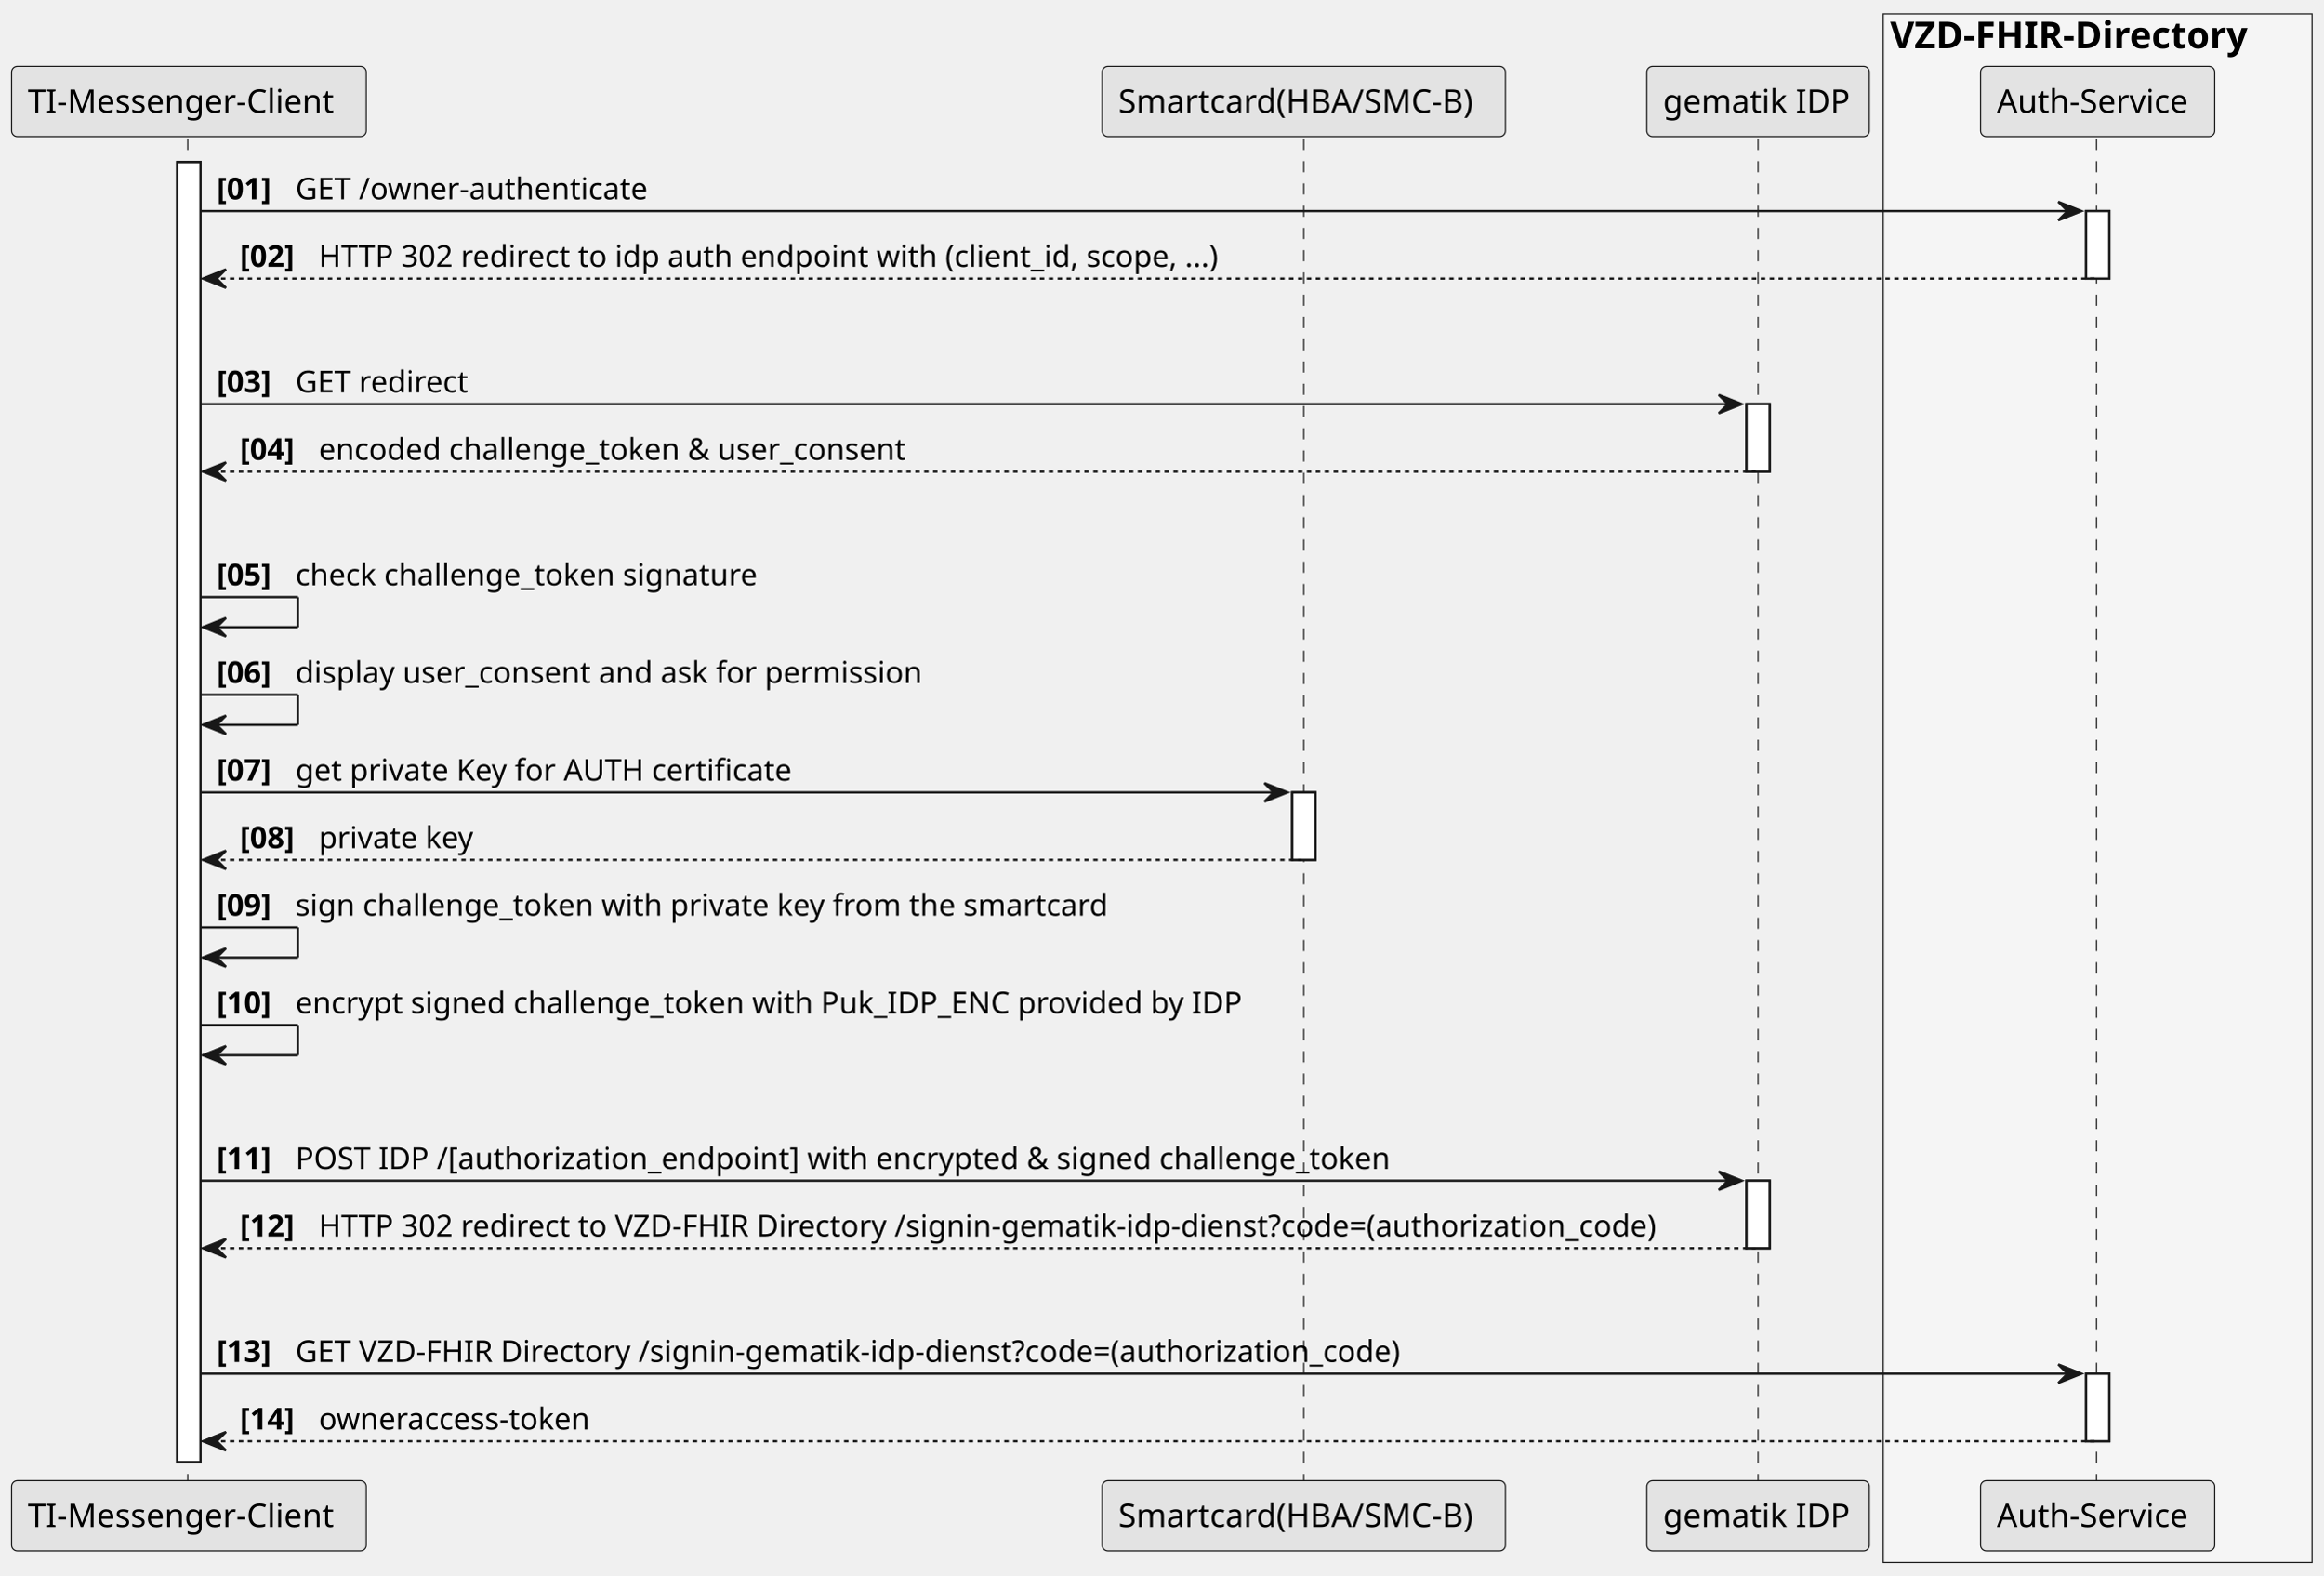
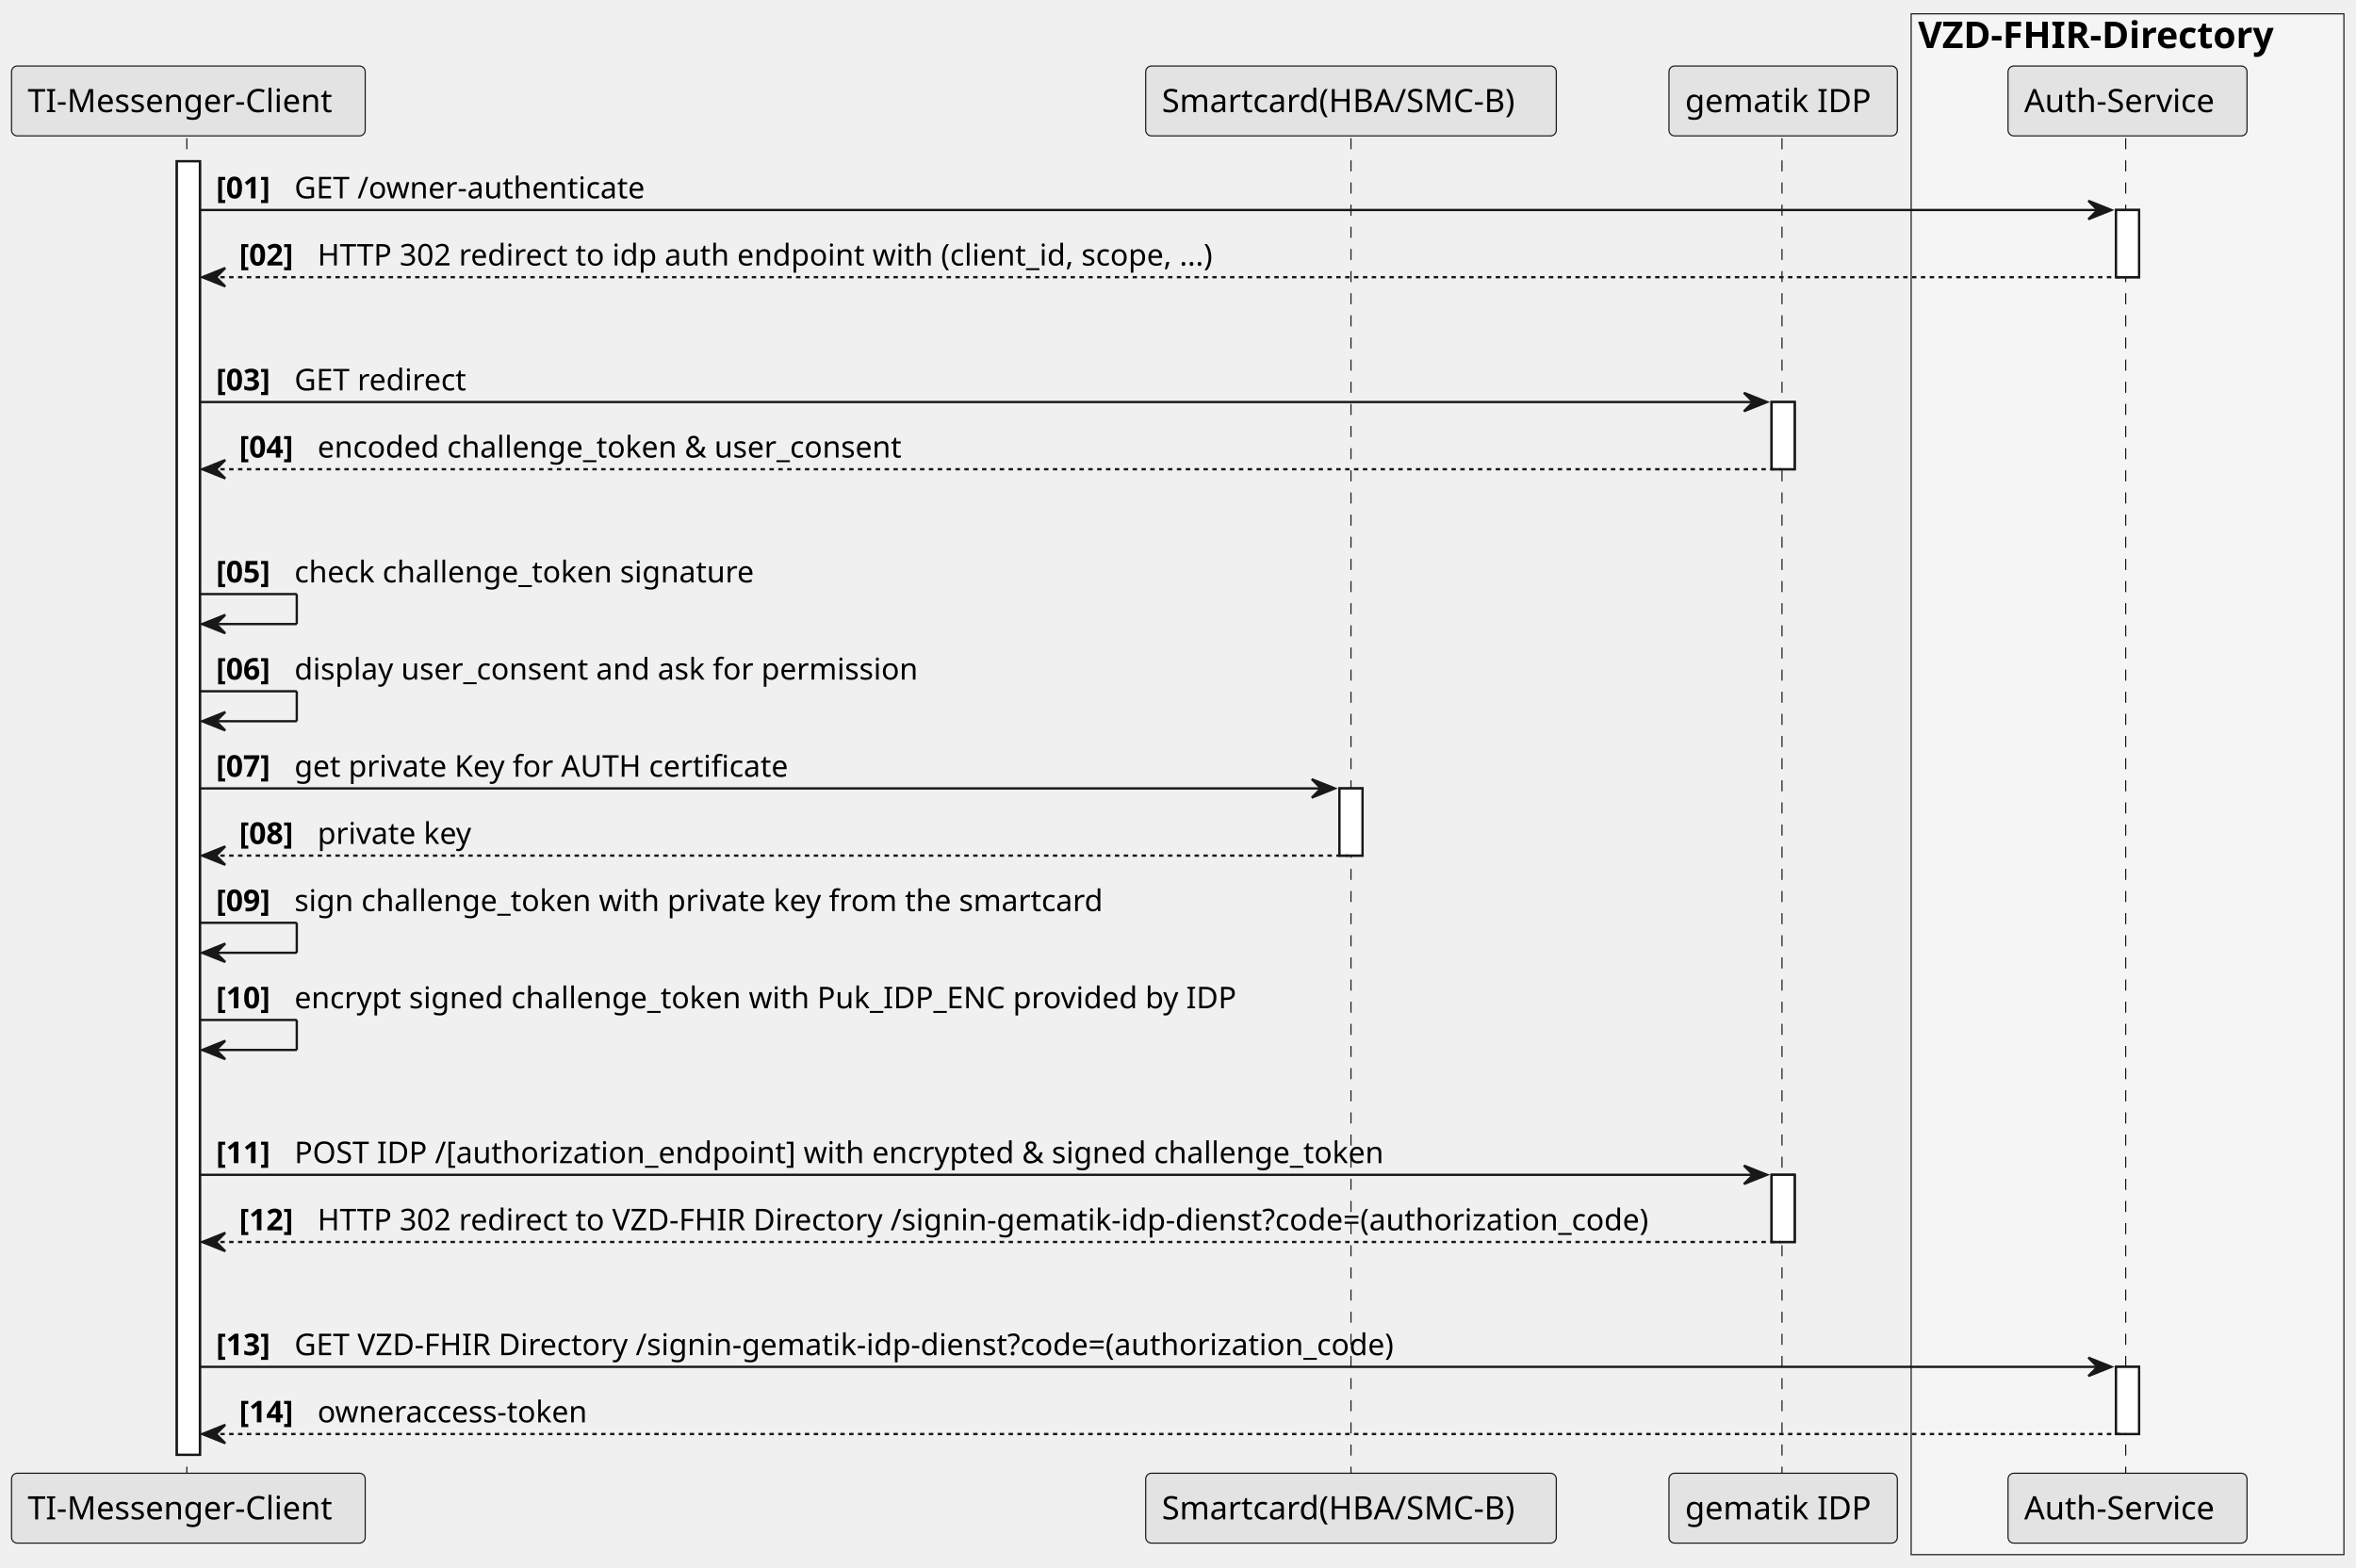
- <svg xmlns="http://www.w3.org/2000/svg" contentStyleType="text/css" height="708.333px" preserveAspectRatio="none" style="width:1044px;height:708px;background:#FFFFFF;" version="1.1" viewBox="0 0 1044 708" width="1044.792px" zoomAndPan="magnify">
+ <svg xmlns="http://www.w3.org/2000/svg" contentStyleType="text/css" height="708.333px" preserveAspectRatio="none" style="width:1064px;height:708px;background:#FFFFFF;" version="1.1" viewBox="0 0 1064 708" width="1064.583px" zoomAndPan="magnify">
  <defs />
  <g>
-     <rect fill="#F5F5F5" height="695.915" style="stroke:#181818;stroke-width:0.521;" width="192.708" x="846.354" y="6.25" />
-     <text fill="#000000" font-family="sans-serif" font-size="16.667" font-weight="bold" lengthAdjust="spacing" textLength="181.25" x="849.479" y="21.72">VZD-FHIR-Directory</text>
-     <text fill="#000000" font-family="sans-serif" font-size="13.542" font-weight="bold" lengthAdjust="spacing" textLength="5.208" x="1030.729" y="22.457"> </text>
-     <rect fill="#FFFFFF" height="584.229" style="stroke:#181818;stroke-width:1.042;" width="10.417" x="79.688" y="72.835" />
-     <rect fill="#FFFFFF" height="30.347" style="stroke:#181818;stroke-width:1.042;" width="10.417" x="580.729" y="356.095" />
-     <rect fill="#FFFFFF" height="30.347" style="stroke:#181818;stroke-width:1.042;" width="10.417" x="784.896" y="181.584" />
-     <rect fill="#FFFFFF" height="30.347" style="stroke:#181818;stroke-width:1.042;" width="10.417" x="784.896" y="530.607" />
-     <rect fill="#FFFFFF" height="30.347" style="stroke:#181818;stroke-width:1.042;" width="10.417" x="937.5" y="94.849" />
-     <rect fill="#FFFFFF" height="30.347" style="stroke:#181818;stroke-width:1.042;" width="10.417" x="937.5" y="617.342" />
+     <rect fill="#F5F5F5" height="695.915" style="stroke:#181818;stroke-width:0.521;" width="195.437" x="863.104" y="6.25" />
+     <text fill="#000000" font-family="sans-serif" font-size="16.667" font-weight="bold" lengthAdjust="spacing" textLength="184.473" x="866.229" y="21.72">VZD-FHIR-Directory</text>
+     <text fill="#000000" font-family="sans-serif" font-size="13.542" font-weight="bold" lengthAdjust="spacing" textLength="4.715" x="1050.701" y="22.457"> </text>
+     <rect fill="#FFFFFF" height="584.229" style="stroke:#181818;stroke-width:1.042;" width="10.417" x="79.863" y="72.835" />
+     <rect fill="#FFFFFF" height="30.347" style="stroke:#181818;stroke-width:1.042;" width="10.417" x="604.916" y="356.095" />
+     <rect fill="#FFFFFF" height="30.347" style="stroke:#181818;stroke-width:1.042;" width="10.417" x="800.08" y="181.584" />
+     <rect fill="#FFFFFF" height="30.347" style="stroke:#181818;stroke-width:1.042;" width="10.417" x="800.08" y="530.607" />
+     <rect fill="#FFFFFF" height="30.347" style="stroke:#181818;stroke-width:1.042;" width="10.417" x="955.614" y="94.849" />
+     <rect fill="#FFFFFF" height="30.347" style="stroke:#181818;stroke-width:1.042;" width="10.417" x="955.614" y="617.342" />
    <line style="stroke:#181818;stroke-width:0.521;stroke-dasharray:5.0,5.0;" x1="84.375" x2="84.375" y1="62.419" y2="666.439" />
-     <line style="stroke:#181818;stroke-width:0.521;stroke-dasharray:5.0,5.0;" x1="585.938" x2="585.938" y1="62.419" y2="666.439" />
-     <line style="stroke:#181818;stroke-width:0.521;stroke-dasharray:5.0,5.0;" x1="790.104" x2="790.104" y1="62.419" y2="666.439" />
-     <line style="stroke:#181818;stroke-width:0.521;stroke-dasharray:5.0,5.0;" x1="942.188" x2="942.188" y1="62.419" y2="666.439" />
-     <rect fill="#E3E3E3" height="31.559" rx="2.604" ry="2.604" style="stroke:#181818;stroke-width:0.521;" width="159.375" x="5.208" y="29.818" />
-     <text fill="#000000" font-family="sans-serif" font-size="14.583" lengthAdjust="spacing" textLength="144.792" x="12.5" y="50.646">TI-Messenger-Client</text>
-     <rect fill="#E3E3E3" height="31.559" rx="2.604" ry="2.604" style="stroke:#181818;stroke-width:0.521;" width="159.375" x="5.208" y="665.397" />
-     <text fill="#000000" font-family="sans-serif" font-size="14.583" lengthAdjust="spacing" textLength="144.792" x="12.5" y="686.225">TI-Messenger-Client</text>
-     <rect fill="#E3E3E3" height="31.559" rx="2.604" ry="2.604" style="stroke:#181818;stroke-width:0.521;" width="181.25" x="495.312" y="29.818" />
-     <text fill="#000000" font-family="sans-serif" font-size="14.583" lengthAdjust="spacing" textLength="166.667" x="502.604" y="50.646">Smartcard(HBA/SMC-B)</text>
-     <rect fill="#E3E3E3" height="31.559" rx="2.604" ry="2.604" style="stroke:#181818;stroke-width:0.521;" width="181.25" x="495.312" y="665.397" />
-     <text fill="#000000" font-family="sans-serif" font-size="14.583" lengthAdjust="spacing" textLength="166.667" x="502.604" y="686.225">Smartcard(HBA/SMC-B)</text>
-     <rect fill="#E3E3E3" height="31.559" rx="2.604" ry="2.604" style="stroke:#181818;stroke-width:0.521;" width="100" x="740.104" y="29.818" />
-     <text fill="#000000" font-family="sans-serif" font-size="14.583" lengthAdjust="spacing" textLength="85.417" x="747.396" y="50.646">gematik IDP</text>
-     <rect fill="#E3E3E3" height="31.559" rx="2.604" ry="2.604" style="stroke:#181818;stroke-width:0.521;" width="100" x="740.104" y="665.397" />
-     <text fill="#000000" font-family="sans-serif" font-size="14.583" lengthAdjust="spacing" textLength="85.417" x="747.396" y="686.225">gematik IDP</text>
-     <rect fill="#E3E3E3" height="31.559" rx="2.604" ry="2.604" style="stroke:#181818;stroke-width:0.521;" width="105.208" x="890.104" y="29.818" />
-     <text fill="#000000" font-family="sans-serif" font-size="14.583" lengthAdjust="spacing" textLength="90.625" x="897.396" y="50.646">Auth-Service</text>
-     <rect fill="#E3E3E3" height="31.559" rx="2.604" ry="2.604" style="stroke:#181818;stroke-width:0.521;" width="105.208" x="890.104" y="665.397" />
-     <text fill="#000000" font-family="sans-serif" font-size="14.583" lengthAdjust="spacing" textLength="90.625" x="897.396" y="686.225">Auth-Service</text>
-     <rect fill="#FFFFFF" height="584.229" style="stroke:#181818;stroke-width:1.042;" width="10.417" x="79.688" y="72.835" />
-     <rect fill="#FFFFFF" height="30.347" style="stroke:#181818;stroke-width:1.042;" width="10.417" x="580.729" y="356.095" />
-     <rect fill="#FFFFFF" height="30.347" style="stroke:#181818;stroke-width:1.042;" width="10.417" x="784.896" y="181.584" />
-     <rect fill="#FFFFFF" height="30.347" style="stroke:#181818;stroke-width:1.042;" width="10.417" x="784.896" y="530.607" />
-     <rect fill="#FFFFFF" height="30.347" style="stroke:#181818;stroke-width:1.042;" width="10.417" x="937.5" y="94.849" />
-     <rect fill="#FFFFFF" height="30.347" style="stroke:#181818;stroke-width:1.042;" width="10.417" x="937.5" y="617.342" />
-     <polygon fill="#181818" points="925,90.682,935.417,94.849,925,99.015,929.167,94.849" style="stroke:#181818;stroke-width:1.042;" />
-     <line style="stroke:#181818;stroke-width:1.042;" x1="90.104" x2="931.25" y1="94.849" y2="94.849" />
-     <text fill="#000000" font-family="sans-serif" font-size="13.542" font-weight="bold" lengthAdjust="spacing" textLength="31.25" x="97.396" y="89.572">[01]</text>
-     <text fill="#000000" font-family="sans-serif" font-size="13.542" lengthAdjust="spacing" textLength="163.542" x="132.812" y="89.572">GET /owner-authenticate</text>
-     <polygon fill="#181818" points="101.562,121.029,91.146,125.195,101.562,129.362,97.396,125.195" style="stroke:#181818;stroke-width:1.042;" />
-     <line style="stroke:#181818;stroke-width:1.042;stroke-dasharray:2.0,2.0;" x1="95.312" x2="941.667" y1="125.195" y2="125.195" />
-     <text fill="#000000" font-family="sans-serif" font-size="13.542" font-weight="bold" lengthAdjust="spacing" textLength="31.25" x="107.812" y="119.918">[02]</text>
-     <text fill="#000000" font-family="sans-serif" font-size="13.542" lengthAdjust="spacing" textLength="423.958" x="143.229" y="119.918">HTTP 302 redirect to idp auth endpoint with (client_id, scope, ...)</text>
-     <polygon fill="#181818" points="772.396,177.417,782.812,181.584,772.396,185.75,776.562,181.584" style="stroke:#181818;stroke-width:1.042;" />
-     <line style="stroke:#181818;stroke-width:1.042;" x1="90.104" x2="778.646" y1="181.584" y2="181.584" />
-     <text fill="#000000" font-family="sans-serif" font-size="13.542" font-weight="bold" lengthAdjust="spacing" textLength="31.25" x="97.396" y="176.307">[03]</text>
-     <text fill="#000000" font-family="sans-serif" font-size="13.542" lengthAdjust="spacing" textLength="81.25" x="132.812" y="176.307">GET redirect</text>
-     <polygon fill="#181818" points="101.562,207.764,91.146,211.93,101.562,216.097,97.396,211.93" style="stroke:#181818;stroke-width:1.042;" />
-     <line style="stroke:#181818;stroke-width:1.042;stroke-dasharray:2.0,2.0;" x1="95.312" x2="789.062" y1="211.93" y2="211.93" />
-     <text fill="#000000" font-family="sans-serif" font-size="13.542" font-weight="bold" lengthAdjust="spacing" textLength="31.25" x="107.812" y="206.653">[04]</text>
-     <text fill="#000000" font-family="sans-serif" font-size="13.542" lengthAdjust="spacing" textLength="279.167" x="143.229" y="206.653">encoded challenge_token &amp; user_consent</text>
-     <line style="stroke:#181818;stroke-width:1.042;" x1="90.104" x2="133.854" y1="268.319" y2="268.319" />
-     <line style="stroke:#181818;stroke-width:1.042;" x1="133.854" x2="133.854" y1="268.319" y2="281.86" />
-     <line style="stroke:#181818;stroke-width:1.042;" x1="91.146" x2="133.854" y1="281.86" y2="281.86" />
-     <polygon fill="#181818" points="101.562,277.694,91.146,281.86,101.562,286.027,97.396,281.86" style="stroke:#181818;stroke-width:1.042;" />
-     <text fill="#000000" font-family="sans-serif" font-size="13.542" font-weight="bold" lengthAdjust="spacing" textLength="31.25" x="97.396" y="263.042">[05]</text>
-     <text fill="#000000" font-family="sans-serif" font-size="13.542" lengthAdjust="spacing" textLength="217.708" x="132.812" y="263.042">check challenge_token signature</text>
-     <line style="stroke:#181818;stroke-width:1.042;" x1="90.104" x2="133.854" y1="312.207" y2="312.207" />
-     <line style="stroke:#181818;stroke-width:1.042;" x1="133.854" x2="133.854" y1="312.207" y2="325.749" />
-     <line style="stroke:#181818;stroke-width:1.042;" x1="91.146" x2="133.854" y1="325.749" y2="325.749" />
-     <polygon fill="#181818" points="101.562,321.582,91.146,325.749,101.562,329.915,97.396,325.749" style="stroke:#181818;stroke-width:1.042;" />
-     <text fill="#000000" font-family="sans-serif" font-size="13.542" font-weight="bold" lengthAdjust="spacing" textLength="31.25" x="97.396" y="306.93">[06]</text>
-     <text fill="#000000" font-family="sans-serif" font-size="13.542" lengthAdjust="spacing" textLength="294.792" x="132.812" y="306.93">display user_consent and ask for permission</text>
-     <polygon fill="#181818" points="568.229,351.929,578.646,356.095,568.229,360.262,572.396,356.095" style="stroke:#181818;stroke-width:1.042;" />
-     <line style="stroke:#181818;stroke-width:1.042;" x1="90.104" x2="574.479" y1="356.095" y2="356.095" />
-     <text fill="#000000" font-family="sans-serif" font-size="13.542" font-weight="bold" lengthAdjust="spacing" textLength="31.25" x="97.396" y="350.818">[07]</text>
-     <text fill="#000000" font-family="sans-serif" font-size="13.542" lengthAdjust="spacing" textLength="233.333" x="132.812" y="350.818">get private Key for AUTH certificate</text>
-     <polygon fill="#181818" points="101.562,382.275,91.146,386.442,101.562,390.609,97.396,386.442" style="stroke:#181818;stroke-width:1.042;" />
-     <line style="stroke:#181818;stroke-width:1.042;stroke-dasharray:2.0,2.0;" x1="95.312" x2="584.896" y1="386.442" y2="386.442" />
-     <text fill="#000000" font-family="sans-serif" font-size="13.542" font-weight="bold" lengthAdjust="spacing" textLength="31.25" x="107.812" y="381.165">[08]</text>
-     <text fill="#000000" font-family="sans-serif" font-size="13.542" lengthAdjust="spacing" textLength="72.917" x="143.229" y="381.165">private key</text>
-     <line style="stroke:#181818;stroke-width:1.042;" x1="90.104" x2="133.854" y1="416.789" y2="416.789" />
-     <line style="stroke:#181818;stroke-width:1.042;" x1="133.854" x2="133.854" y1="416.789" y2="430.33" />
-     <line style="stroke:#181818;stroke-width:1.042;" x1="91.146" x2="133.854" y1="430.33" y2="430.33" />
-     <polygon fill="#181818" points="101.562,426.164,91.146,430.33,101.562,434.497,97.396,430.33" style="stroke:#181818;stroke-width:1.042;" />
-     <text fill="#000000" font-family="sans-serif" font-size="13.542" font-weight="bold" lengthAdjust="spacing" textLength="31.25" x="97.396" y="411.512">[09]</text>
-     <text fill="#000000" font-family="sans-serif" font-size="13.542" lengthAdjust="spacing" textLength="381.25" x="132.812" y="411.512">sign challenge_token with private key from the smartcard</text>
-     <line style="stroke:#181818;stroke-width:1.042;" x1="90.104" x2="133.854" y1="460.677" y2="460.677" />
-     <line style="stroke:#181818;stroke-width:1.042;" x1="133.854" x2="133.854" y1="460.677" y2="474.219" />
-     <line style="stroke:#181818;stroke-width:1.042;" x1="91.146" x2="133.854" y1="474.219" y2="474.219" />
-     <polygon fill="#181818" points="101.562,470.052,91.146,474.219,101.562,478.385,97.396,474.219" style="stroke:#181818;stroke-width:1.042;" />
-     <text fill="#000000" font-family="sans-serif" font-size="13.542" font-weight="bold" lengthAdjust="spacing" textLength="31.25" x="97.396" y="455.4">[10]</text>
-     <text fill="#000000" font-family="sans-serif" font-size="13.542" lengthAdjust="spacing" textLength="440.625" x="132.812" y="455.4">encrypt signed challenge_token with Puk_IDP_ENC provided by IDP</text>
-     <polygon fill="#181818" points="772.396,526.44,782.812,530.607,772.396,534.774,776.562,530.607" style="stroke:#181818;stroke-width:1.042;" />
-     <line style="stroke:#181818;stroke-width:1.042;" x1="90.104" x2="778.646" y1="530.607" y2="530.607" />
-     <text fill="#000000" font-family="sans-serif" font-size="13.542" font-weight="bold" lengthAdjust="spacing" textLength="31.25" x="97.396" y="525.33">[11]</text>
-     <text fill="#000000" font-family="sans-serif" font-size="13.542" lengthAdjust="spacing" textLength="510.417" x="132.812" y="525.33">POST IDP /[authorization_endpoint] with encrypted &amp; signed challenge_token</text>
-     <polygon fill="#181818" points="101.562,556.787,91.146,560.954,101.562,565.12,97.396,560.954" style="stroke:#181818;stroke-width:1.042;" />
-     <line style="stroke:#181818;stroke-width:1.042;stroke-dasharray:2.0,2.0;" x1="95.312" x2="789.062" y1="560.954" y2="560.954" />
-     <text fill="#000000" font-family="sans-serif" font-size="13.542" font-weight="bold" lengthAdjust="spacing" textLength="31.25" x="107.812" y="555.677">[12]</text>
-     <text fill="#000000" font-family="sans-serif" font-size="13.542" lengthAdjust="spacing" textLength="634.375" x="143.229" y="555.677">HTTP 302 redirect to VZD-FHIR Directory /signin-gematik-idp-dienst?code=(authorization_code)</text>
-     <polygon fill="#181818" points="925,613.176,935.417,617.342,925,621.509,929.167,617.342" style="stroke:#181818;stroke-width:1.042;" />
-     <line style="stroke:#181818;stroke-width:1.042;" x1="90.104" x2="931.25" y1="617.342" y2="617.342" />
-     <text fill="#000000" font-family="sans-serif" font-size="13.542" font-weight="bold" lengthAdjust="spacing" textLength="31.25" x="97.396" y="612.065">[13]</text>
-     <text fill="#000000" font-family="sans-serif" font-size="13.542" lengthAdjust="spacing" textLength="525" x="132.812" y="612.065">GET VZD-FHIR Directory /signin-gematik-idp-dienst?code=(authorization_code)</text>
-     <polygon fill="#181818" points="101.562,643.522,91.146,647.689,101.562,651.856,97.396,647.689" style="stroke:#181818;stroke-width:1.042;" />
-     <line style="stroke:#181818;stroke-width:1.042;stroke-dasharray:2.0,2.0;" x1="95.312" x2="941.667" y1="647.689" y2="647.689" />
-     <text fill="#000000" font-family="sans-serif" font-size="13.542" font-weight="bold" lengthAdjust="spacing" textLength="31.25" x="107.812" y="642.412">[14]</text>
-     <text fill="#000000" font-family="sans-serif" font-size="13.542" lengthAdjust="spacing" textLength="128.125" x="143.229" y="642.412">owneraccess-token</text>
+     <line style="stroke:#181818;stroke-width:0.521;stroke-dasharray:5.0,5.0;" x1="610.117" x2="610.117" y1="62.419" y2="666.439" />
+     <line style="stroke:#181818;stroke-width:0.521;stroke-dasharray:5.0,5.0;" x1="804.765" x2="804.765" y1="62.419" y2="666.439" />
+     <line style="stroke:#181818;stroke-width:0.521;stroke-dasharray:5.0,5.0;" x1="959.986" x2="959.986" y1="62.419" y2="666.439" />
+     <rect fill="#E3E3E3" height="31.559" rx="2.604" ry="2.604" style="stroke:#181818;stroke-width:0.521;" width="159.726" x="5.208" y="29.818" />
+     <text fill="#000000" font-family="sans-serif" font-size="14.583" lengthAdjust="spacing" textLength="145.143" x="12.5" y="50.646">TI-Messenger-Client</text>
+     <rect fill="#E3E3E3" height="31.559" rx="2.604" ry="2.604" style="stroke:#181818;stroke-width:0.521;" width="159.726" x="5.208" y="665.397" />
+     <text fill="#000000" font-family="sans-serif" font-size="14.583" lengthAdjust="spacing" textLength="145.143" x="12.5" y="686.225">TI-Messenger-Client</text>
+     <rect fill="#E3E3E3" height="31.559" rx="2.604" ry="2.604" style="stroke:#181818;stroke-width:0.521;" width="185.432" x="517.409" y="29.818" />
+     <text fill="#000000" font-family="sans-serif" font-size="14.583" lengthAdjust="spacing" textLength="170.849" x="524.7" y="50.646">Smartcard(HBA/SMC-B)</text>
+     <rect fill="#E3E3E3" height="31.559" rx="2.604" ry="2.604" style="stroke:#181818;stroke-width:0.521;" width="185.432" x="517.409" y="665.397" />
+     <text fill="#000000" font-family="sans-serif" font-size="14.583" lengthAdjust="spacing" textLength="170.849" x="524.7" y="686.225">Smartcard(HBA/SMC-B)</text>
+     <rect fill="#E3E3E3" height="31.559" rx="2.604" ry="2.604" style="stroke:#181818;stroke-width:0.521;" width="103.13" x="753.724" y="29.818" />
+     <text fill="#000000" font-family="sans-serif" font-size="14.583" lengthAdjust="spacing" textLength="88.547" x="761.015" y="50.646">gematik IDP</text>
+     <rect fill="#E3E3E3" height="31.559" rx="2.604" ry="2.604" style="stroke:#181818;stroke-width:0.521;" width="103.13" x="753.724" y="665.397" />
+     <text fill="#000000" font-family="sans-serif" font-size="14.583" lengthAdjust="spacing" textLength="88.547" x="761.015" y="686.225">gematik IDP</text>
+     <rect fill="#E3E3E3" height="31.559" rx="2.604" ry="2.604" style="stroke:#181818;stroke-width:0.521;" width="107.922" x="906.861" y="29.818" />
+     <text fill="#000000" font-family="sans-serif" font-size="14.583" lengthAdjust="spacing" textLength="93.339" x="914.153" y="50.646">Auth-Service</text>
+     <rect fill="#E3E3E3" height="31.559" rx="2.604" ry="2.604" style="stroke:#181818;stroke-width:0.521;" width="107.922" x="906.861" y="665.397" />
+     <text fill="#000000" font-family="sans-serif" font-size="14.583" lengthAdjust="spacing" textLength="93.339" x="914.153" y="686.225">Auth-Service</text>
+     <rect fill="#FFFFFF" height="584.229" style="stroke:#181818;stroke-width:1.042;" width="10.417" x="79.863" y="72.835" />
+     <rect fill="#FFFFFF" height="30.347" style="stroke:#181818;stroke-width:1.042;" width="10.417" x="604.916" y="356.095" />
+     <rect fill="#FFFFFF" height="30.347" style="stroke:#181818;stroke-width:1.042;" width="10.417" x="800.08" y="181.584" />
+     <rect fill="#FFFFFF" height="30.347" style="stroke:#181818;stroke-width:1.042;" width="10.417" x="800.08" y="530.607" />
+     <rect fill="#FFFFFF" height="30.347" style="stroke:#181818;stroke-width:1.042;" width="10.417" x="955.614" y="94.849" />
+     <rect fill="#FFFFFF" height="30.347" style="stroke:#181818;stroke-width:1.042;" width="10.417" x="955.614" y="617.342" />
+     <polygon fill="#181818" points="943.114,90.682,953.531,94.849,943.114,99.015,947.281,94.849" style="stroke:#181818;stroke-width:1.042;" />
+     <line style="stroke:#181818;stroke-width:1.042;" x1="90.28" x2="949.364" y1="94.849" y2="94.849" />
+     <text fill="#000000" font-family="sans-serif" font-size="13.542" font-weight="bold" lengthAdjust="spacing" textLength="31.223" x="97.571" y="89.572">[01]</text>
+     <text fill="#000000" font-family="sans-serif" font-size="13.542" lengthAdjust="spacing" textLength="169.059" x="132.96" y="89.572">GET /owner-authenticate</text>
+     <polygon fill="#181818" points="101.738,121.029,91.321,125.195,101.738,129.362,97.571,125.195" style="stroke:#181818;stroke-width:1.042;" />
+     <line style="stroke:#181818;stroke-width:1.042;stroke-dasharray:2.0,2.0;" x1="95.488" x2="959.781" y1="125.195" y2="125.195" />
+     <text fill="#000000" font-family="sans-serif" font-size="13.542" font-weight="bold" lengthAdjust="spacing" textLength="31.223" x="107.988" y="119.918">[02]</text>
+     <text fill="#000000" font-family="sans-serif" font-size="13.542" lengthAdjust="spacing" textLength="438.914" x="143.377" y="119.918">HTTP 302 redirect to idp auth endpoint with (client_id, scope, ...)</text>
+     <polygon fill="#181818" points="787.58,177.417,797.997,181.584,787.58,185.75,791.747,181.584" style="stroke:#181818;stroke-width:1.042;" />
+     <line style="stroke:#181818;stroke-width:1.042;" x1="90.28" x2="793.83" y1="181.584" y2="181.584" />
+     <text fill="#000000" font-family="sans-serif" font-size="13.542" font-weight="bold" lengthAdjust="spacing" textLength="31.223" x="97.571" y="176.307">[03]</text>
+     <text fill="#000000" font-family="sans-serif" font-size="13.542" lengthAdjust="spacing" textLength="84.536" x="132.96" y="176.307">GET redirect</text>
+     <polygon fill="#181818" points="101.738,207.764,91.321,211.93,101.738,216.097,97.571,211.93" style="stroke:#181818;stroke-width:1.042;" />
+     <line style="stroke:#181818;stroke-width:1.042;stroke-dasharray:2.0,2.0;" x1="95.488" x2="804.247" y1="211.93" y2="211.93" />
+     <text fill="#000000" font-family="sans-serif" font-size="13.542" font-weight="bold" lengthAdjust="spacing" textLength="31.223" x="107.988" y="206.653">[04]</text>
+     <text fill="#000000" font-family="sans-serif" font-size="13.542" lengthAdjust="spacing" textLength="282.352" x="143.377" y="206.653">encoded challenge_token &amp; user_consent</text>
+     <line style="stroke:#181818;stroke-width:1.042;" x1="90.28" x2="134.03" y1="268.319" y2="268.319" />
+     <line style="stroke:#181818;stroke-width:1.042;" x1="134.03" x2="134.03" y1="268.319" y2="281.86" />
+     <line style="stroke:#181818;stroke-width:1.042;" x1="91.321" x2="134.03" y1="281.86" y2="281.86" />
+     <polygon fill="#181818" points="101.738,277.694,91.321,281.86,101.738,286.027,97.571,281.86" style="stroke:#181818;stroke-width:1.042;" />
+     <text fill="#000000" font-family="sans-serif" font-size="13.542" font-weight="bold" lengthAdjust="spacing" textLength="31.223" x="97.571" y="263.042">[05]</text>
+     <text fill="#000000" font-family="sans-serif" font-size="13.542" lengthAdjust="spacing" textLength="223.153" x="132.96" y="263.042">check challenge_token signature</text>
+     <line style="stroke:#181818;stroke-width:1.042;" x1="90.28" x2="134.03" y1="312.207" y2="312.207" />
+     <line style="stroke:#181818;stroke-width:1.042;" x1="134.03" x2="134.03" y1="312.207" y2="325.749" />
+     <line style="stroke:#181818;stroke-width:1.042;" x1="91.321" x2="134.03" y1="325.749" y2="325.749" />
+     <polygon fill="#181818" points="101.738,321.582,91.321,325.749,101.738,329.915,97.571,325.749" style="stroke:#181818;stroke-width:1.042;" />
+     <text fill="#000000" font-family="sans-serif" font-size="13.542" font-weight="bold" lengthAdjust="spacing" textLength="31.223" x="97.571" y="306.93">[06]</text>
+     <text fill="#000000" font-family="sans-serif" font-size="13.542" lengthAdjust="spacing" textLength="300.985" x="132.96" y="306.93">display user_consent and ask for permission</text>
+     <polygon fill="#181818" points="592.416,351.929,602.833,356.095,592.416,360.262,596.583,356.095" style="stroke:#181818;stroke-width:1.042;" />
+     <line style="stroke:#181818;stroke-width:1.042;" x1="90.28" x2="598.666" y1="356.095" y2="356.095" />
+     <text fill="#000000" font-family="sans-serif" font-size="13.542" font-weight="bold" lengthAdjust="spacing" textLength="31.223" x="97.571" y="350.818">[07]</text>
+     <text fill="#000000" font-family="sans-serif" font-size="13.542" lengthAdjust="spacing" textLength="241.442" x="132.96" y="350.818">get private Key for AUTH certificate</text>
+     <polygon fill="#181818" points="101.738,382.275,91.321,386.442,101.738,390.609,97.571,386.442" style="stroke:#181818;stroke-width:1.042;" />
+     <line style="stroke:#181818;stroke-width:1.042;stroke-dasharray:2.0,2.0;" x1="95.488" x2="609.083" y1="386.442" y2="386.442" />
+     <text fill="#000000" font-family="sans-serif" font-size="13.542" font-weight="bold" lengthAdjust="spacing" textLength="31.223" x="107.988" y="381.165">[08]</text>
+     <text fill="#000000" font-family="sans-serif" font-size="13.542" lengthAdjust="spacing" textLength="76.37" x="143.377" y="381.165">private key</text>
+     <line style="stroke:#181818;stroke-width:1.042;" x1="90.28" x2="134.03" y1="416.789" y2="416.789" />
+     <line style="stroke:#181818;stroke-width:1.042;" x1="134.03" x2="134.03" y1="416.789" y2="430.33" />
+     <line style="stroke:#181818;stroke-width:1.042;" x1="91.321" x2="134.03" y1="430.33" y2="430.33" />
+     <polygon fill="#181818" points="101.738,426.164,91.321,430.33,101.738,434.497,97.571,430.33" style="stroke:#181818;stroke-width:1.042;" />
+     <text fill="#000000" font-family="sans-serif" font-size="13.542" font-weight="bold" lengthAdjust="spacing" textLength="31.223" x="97.571" y="411.512">[09]</text>
+     <text fill="#000000" font-family="sans-serif" font-size="13.542" lengthAdjust="spacing" textLength="393.098" x="132.96" y="411.512">sign challenge_token with private key from the smartcard</text>
+     <line style="stroke:#181818;stroke-width:1.042;" x1="90.28" x2="134.03" y1="460.677" y2="460.677" />
+     <line style="stroke:#181818;stroke-width:1.042;" x1="134.03" x2="134.03" y1="460.677" y2="474.219" />
+     <line style="stroke:#181818;stroke-width:1.042;" x1="91.321" x2="134.03" y1="474.219" y2="474.219" />
+     <polygon fill="#181818" points="101.738,470.052,91.321,474.219,101.738,478.385,97.571,474.219" style="stroke:#181818;stroke-width:1.042;" />
+     <text fill="#000000" font-family="sans-serif" font-size="13.542" font-weight="bold" lengthAdjust="spacing" textLength="31.223" x="97.571" y="455.4">[10]</text>
+     <text fill="#000000" font-family="sans-serif" font-size="13.542" lengthAdjust="spacing" textLength="454.248" x="132.96" y="455.4">encrypt signed challenge_token with Puk_IDP_ENC provided by IDP</text>
+     <polygon fill="#181818" points="787.58,526.44,797.997,530.607,787.58,534.774,791.747,530.607" style="stroke:#181818;stroke-width:1.042;" />
+     <line style="stroke:#181818;stroke-width:1.042;" x1="90.28" x2="793.83" y1="530.607" y2="530.607" />
+     <text fill="#000000" font-family="sans-serif" font-size="13.542" font-weight="bold" lengthAdjust="spacing" textLength="31.223" x="97.571" y="525.33">[11]</text>
+     <text fill="#000000" font-family="sans-serif" font-size="13.542" lengthAdjust="spacing" textLength="523.887" x="132.96" y="525.33">POST IDP /[authorization_endpoint] with encrypted &amp; signed challenge_token</text>
+     <polygon fill="#181818" points="101.738,556.787,91.321,560.954,101.738,565.12,97.571,560.954" style="stroke:#181818;stroke-width:1.042;" />
+     <line style="stroke:#181818;stroke-width:1.042;stroke-dasharray:2.0,2.0;" x1="95.488" x2="804.247" y1="560.954" y2="560.954" />
+     <text fill="#000000" font-family="sans-serif" font-size="13.542" font-weight="bold" lengthAdjust="spacing" textLength="31.223" x="107.988" y="555.677">[12]</text>
+     <text fill="#000000" font-family="sans-serif" font-size="13.542" lengthAdjust="spacing" textLength="649.412" x="143.377" y="555.677">HTTP 302 redirect to VZD-FHIR Directory /signin-gematik-idp-dienst?code=(authorization_code)</text>
+     <polygon fill="#181818" points="943.114,613.176,953.531,617.342,943.114,621.509,947.281,617.342" style="stroke:#181818;stroke-width:1.042;" />
+     <line style="stroke:#181818;stroke-width:1.042;" x1="90.28" x2="949.364" y1="617.342" y2="617.342" />
+     <text fill="#000000" font-family="sans-serif" font-size="13.542" font-weight="bold" lengthAdjust="spacing" textLength="31.223" x="97.571" y="612.065">[13]</text>
+     <text fill="#000000" font-family="sans-serif" font-size="13.542" lengthAdjust="spacing" textLength="536.575" x="132.96" y="612.065">GET VZD-FHIR Directory /signin-gematik-idp-dienst?code=(authorization_code)</text>
+     <polygon fill="#181818" points="101.738,643.522,91.321,647.689,101.738,651.856,97.571,647.689" style="stroke:#181818;stroke-width:1.042;" />
+     <line style="stroke:#181818;stroke-width:1.042;stroke-dasharray:2.0,2.0;" x1="95.488" x2="959.781" y1="647.689" y2="647.689" />
+     <text fill="#000000" font-family="sans-serif" font-size="13.542" font-weight="bold" lengthAdjust="spacing" textLength="31.223" x="107.988" y="642.412">[14]</text>
+     <text fill="#000000" font-family="sans-serif" font-size="13.542" lengthAdjust="spacing" textLength="130.709" x="143.377" y="642.412">owneraccess-token</text>
  </g>
</svg>
